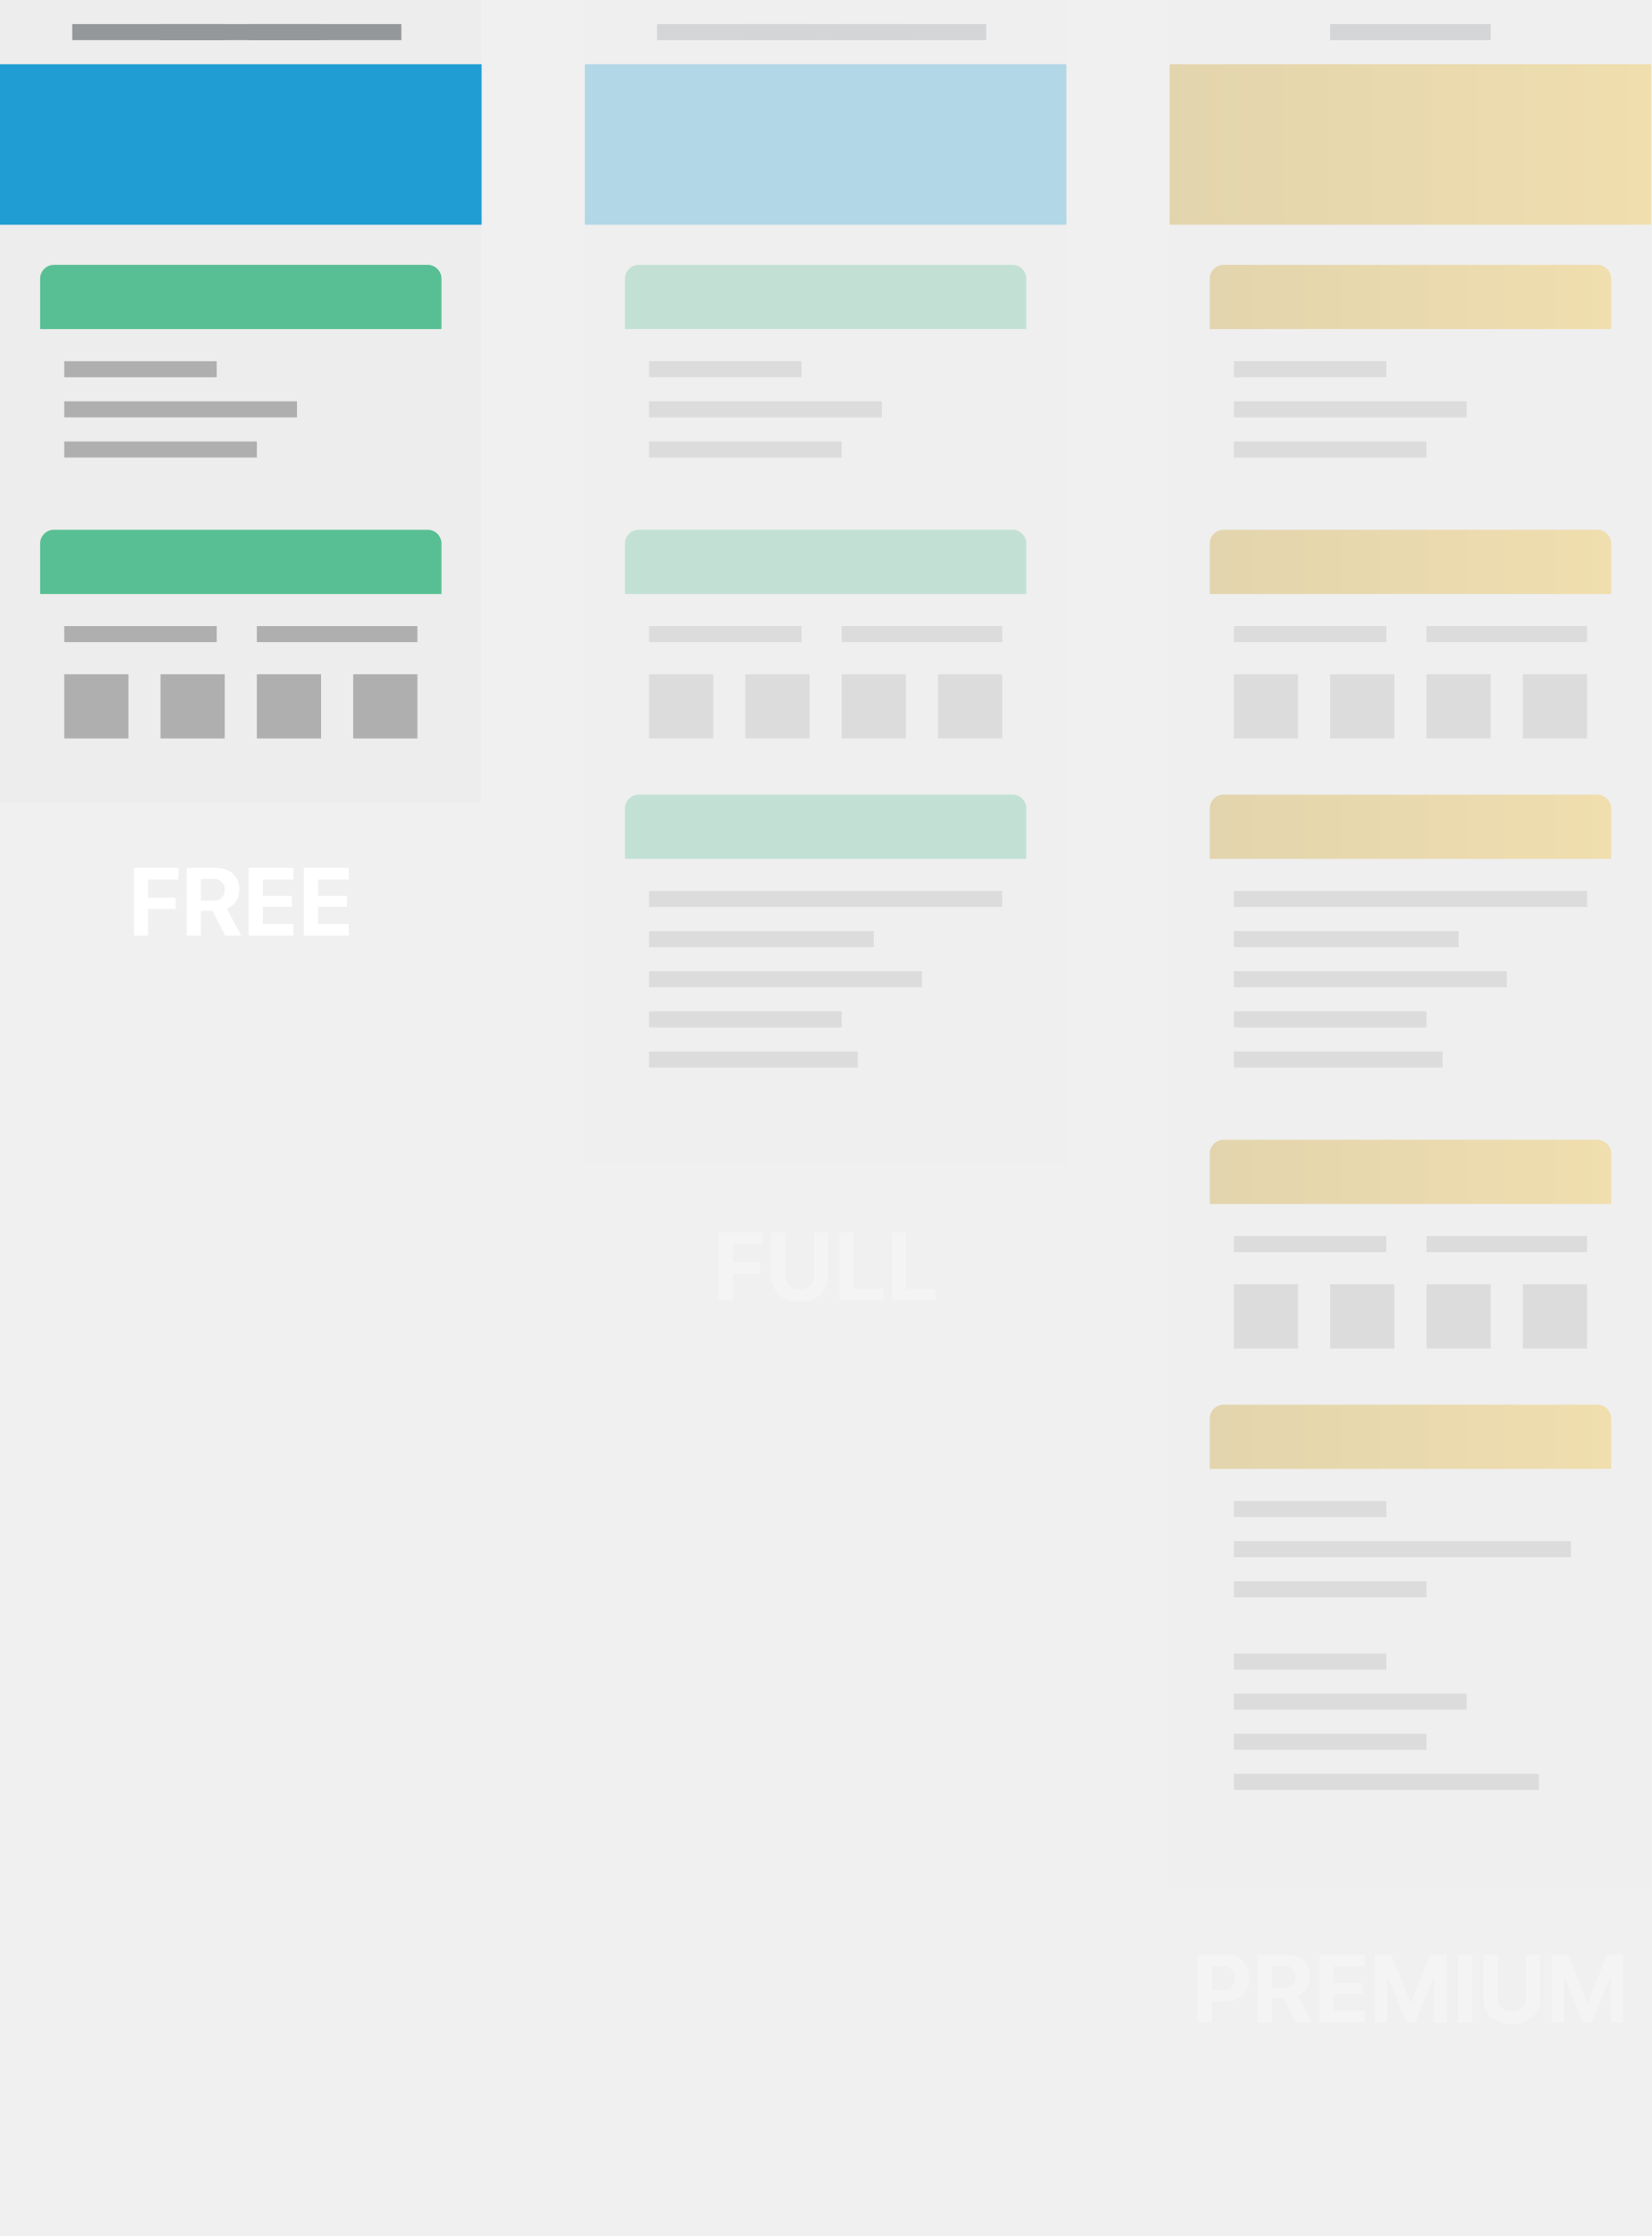
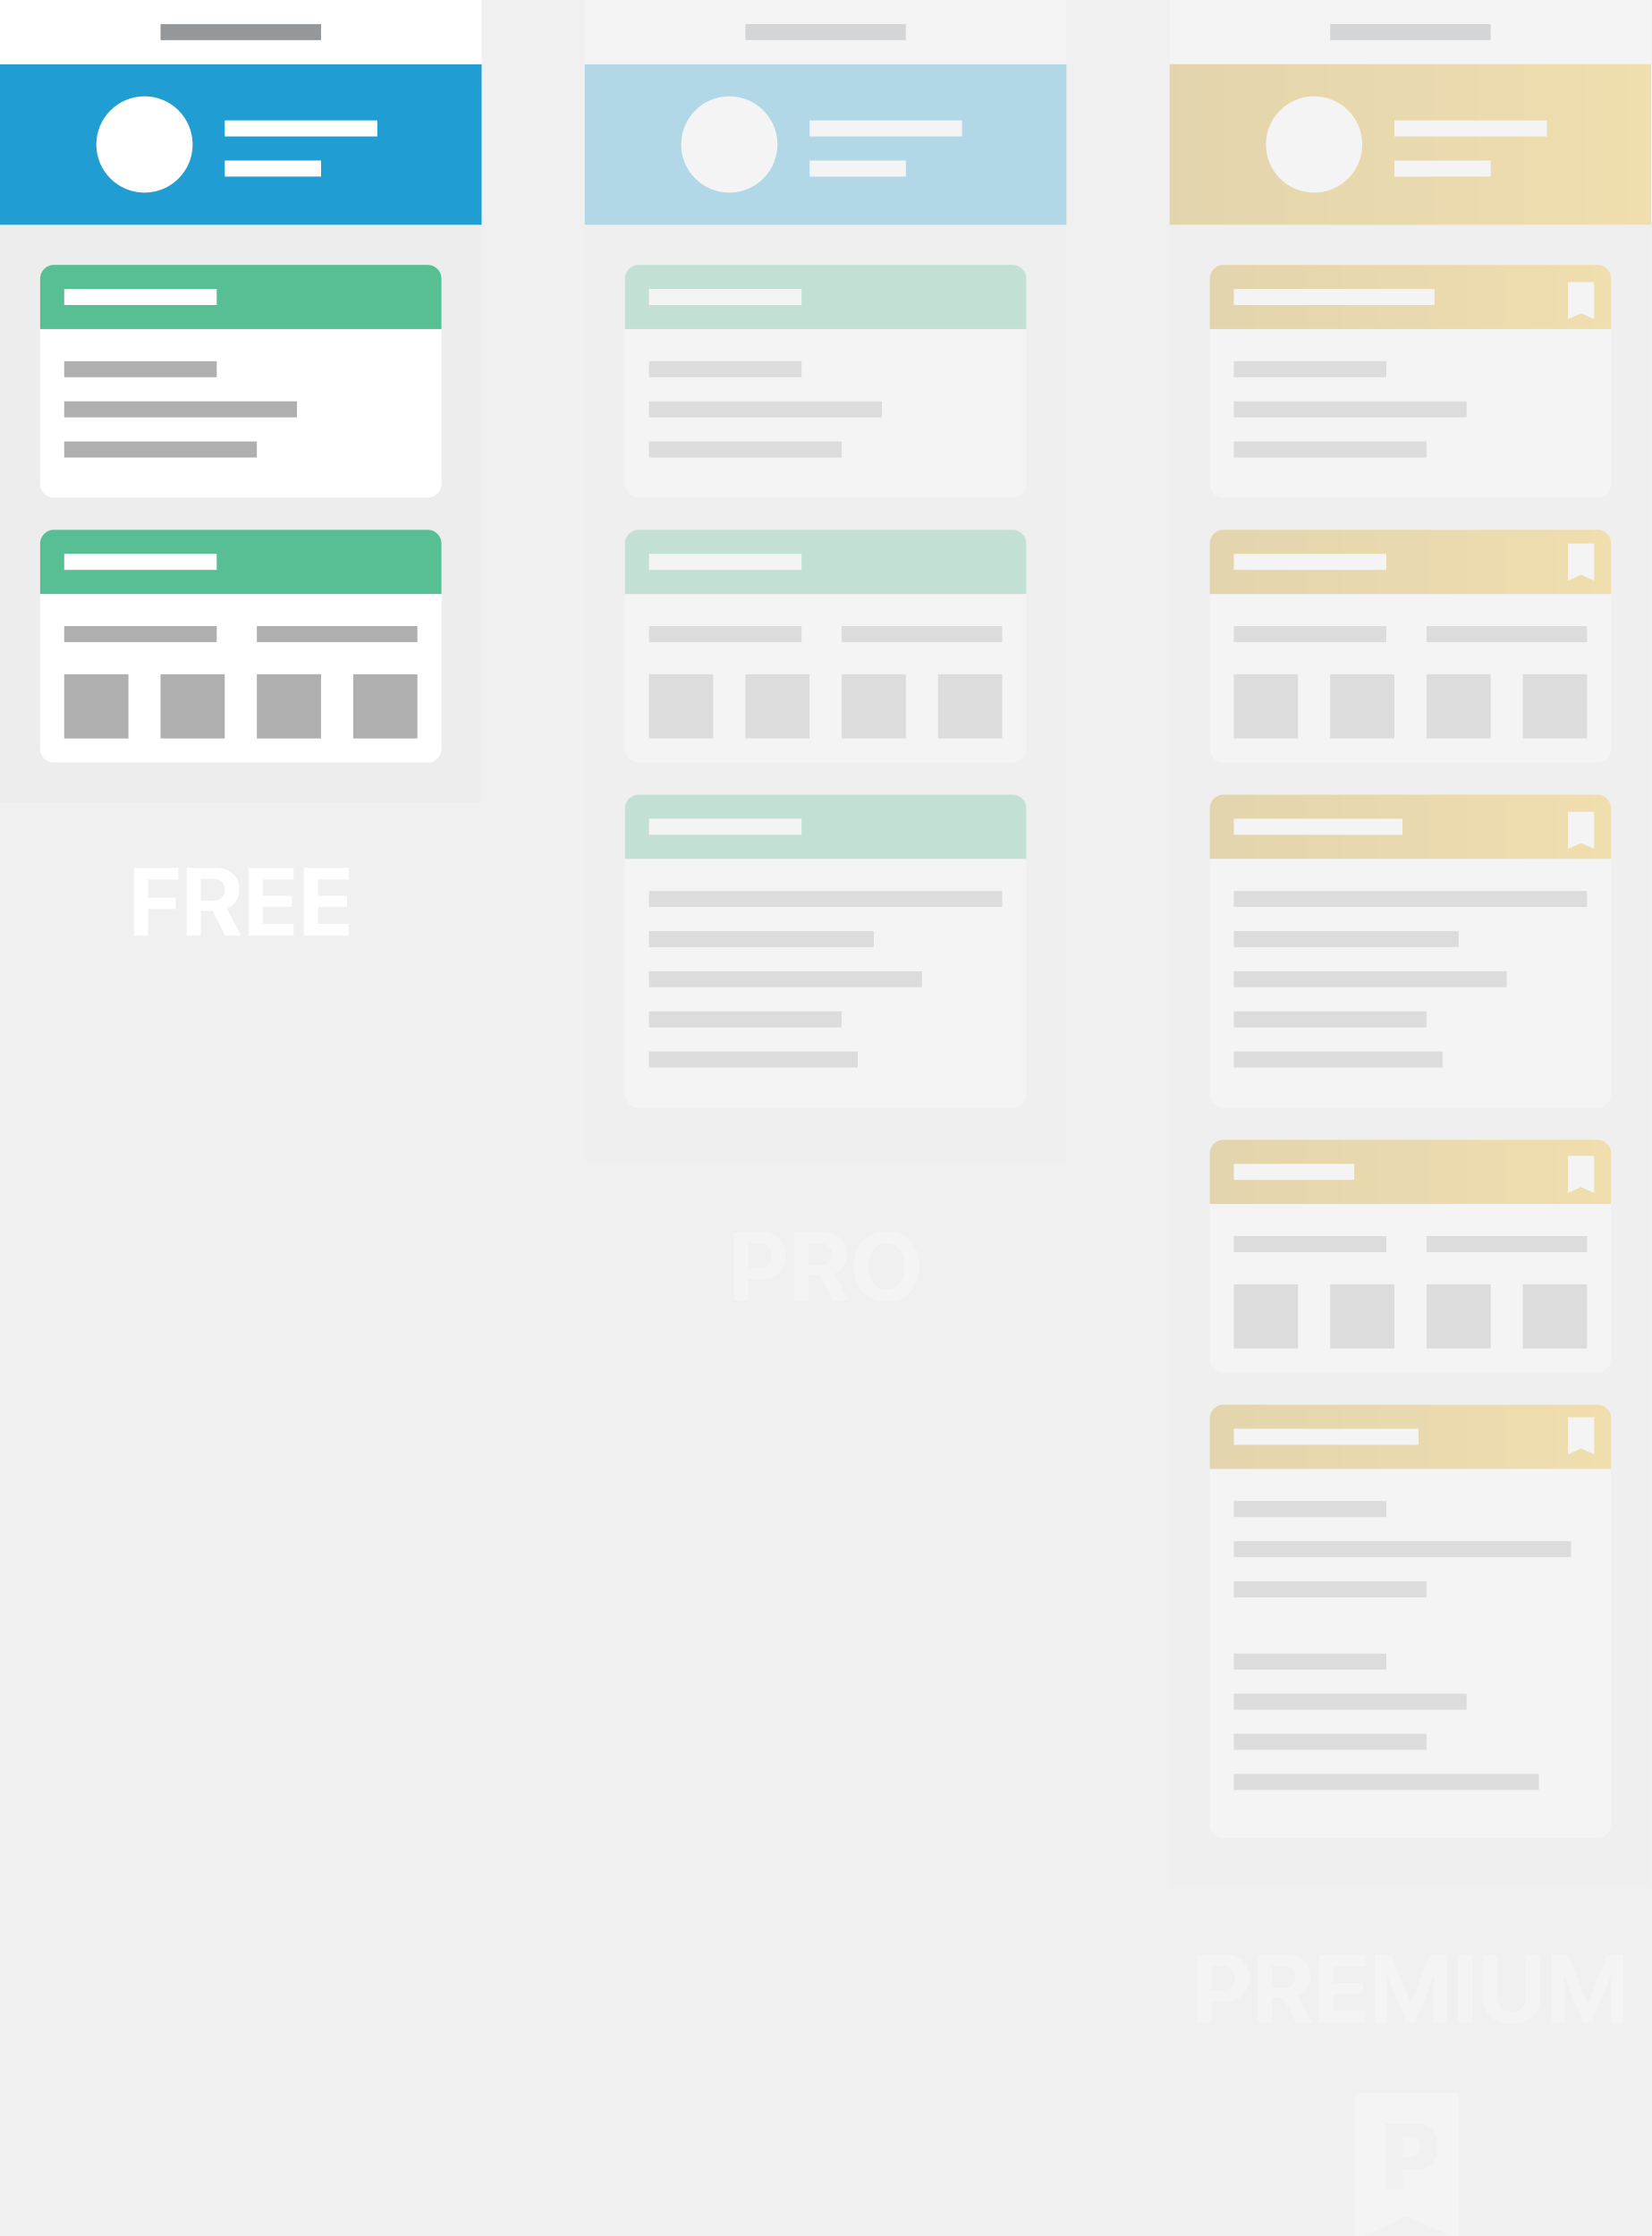
<svg xmlns="http://www.w3.org/2000/svg" viewBox="2590 -481 240 325">
  <defs>
    <style>
      .cls-1 {
        clip-path: url(#clip-_1-outline);
      }

      .cls-2 {
        fill: #ededed;
      }

      .cls-3 {
        fill: #209dd2;
      }

-       .cls-10 {
-         fill: #fff;
-       }
- 
-       .cls-4 {
-         fill: transparent;
-       } 
- 
-       .cls-8 {
+       .cls-10, .cls-4, .cls-8 {
        fill: #fff;
      }

      .cls-5 {
        fill: #57bf93;
      }

      .cls-6 {
        fill: #afafaf;
      }

      .cls-7 {
        fill: #95989a;
      }

      .cls-10, .cls-8 {
        stroke: rgba(0,0,0,0);
        stroke-width: 1px;
      }

      .cls-10, .cls-9 {
        opacity: 0.3;
      }

      .cls-11 {
        fill: url(#linear-gradient);
      }
    </style>
    <linearGradient id="linear-gradient" x1="0.5" x2="0.5" y2="1" gradientUnits="objectBoundingBox">
      <stop offset="0" stop-color="#c49511" />
      <stop offset="1" stop-color="#f1b515" />
    </linearGradient>
    <clipPath id="clip-_1-outline">
      <rect x="2590" y="-481" width="240" height="325" />
    </clipPath>
  </defs>
  <g id="_1-outline" data-name="1-outline" class="cls-1">
-     <rect class="cls-4" x="2590" y="-481" width="240" height="325" />
    <g id="Group_169" data-name="Group 169" transform="translate(2550 -554)">
      <rect id="Rectangle_939" data-name="Rectangle 939" class="cls-2" width="70" height="116.667" transform="translate(40 73)" />
      <rect id="Rectangle_940" data-name="Rectangle 940" class="cls-3" width="70" height="23.333" transform="translate(40 82.333)" />
      <g id="Group_165" data-name="Group 165" transform="translate(54 87)">
        <circle id="Ellipse_111" data-name="Ellipse 111" class="cls-4" cx="7" cy="7" r="7" transform="translate(0)" />
        <rect id="Rectangle_941" data-name="Rectangle 941" class="cls-4" width="22.167" height="2.333" transform="translate(18.667 3.5)" />
        <rect id="Rectangle_942" data-name="Rectangle 942" class="cls-4" width="14" height="2.333" transform="translate(18.667 9.333)" />
      </g>
      <rect id="Rectangle_943" data-name="Rectangle 943" class="cls-4" width="58.333" height="33.833" rx="2" transform="translate(45.833 111.5)" />
      <rect id="Rectangle_944" data-name="Rectangle 944" class="cls-4" width="58.333" height="33.833" rx="2" transform="translate(45.833 150)" />
      <path id="Rectangle_945" data-name="Rectangle 945" class="cls-5" d="M2,0H56.333a2,2,0,0,1,2,2V9.333a0,0,0,0,1,0,0H0a0,0,0,0,1,0,0V2A2,2,0,0,1,2,0Z" transform="translate(45.833 111.5)" />
      <path id="Rectangle_946" data-name="Rectangle 946" class="cls-5" d="M2,0H56.333a2,2,0,0,1,2,2V9.333a0,0,0,0,1,0,0H0a0,0,0,0,1,0,0V2A2,2,0,0,1,2,0Z" transform="translate(45.833 150)" />
      <rect id="Rectangle_947" data-name="Rectangle 947" class="cls-4" width="22.167" height="2.333" transform="translate(49.333 115)" />
      <rect id="Rectangle_948" data-name="Rectangle 948" class="cls-4" width="22.167" height="2.333" transform="translate(49.333 153.5)" />
      <rect id="Rectangle_949" data-name="Rectangle 949" class="cls-6" width="22.167" height="2.333" transform="translate(49.333 125.5)" />
      <g id="Group_166" data-name="Group 166" transform="translate(50.5 76.5)">
        <rect id="Rectangle_950" data-name="Rectangle 950" class="cls-7" width="22.167" height="2.333" transform="translate(0)" />
        <rect id="Rectangle_951" data-name="Rectangle 951" class="cls-7" width="22.167" height="2.333" transform="translate(25.667)" />
      </g>
      <rect id="Rectangle_952" data-name="Rectangle 952" class="cls-6" width="22.167" height="2.333" transform="translate(49.333 164)" />
      <rect id="Rectangle_953" data-name="Rectangle 953" class="cls-6" width="23.333" height="2.333" transform="translate(77.333 164)" />
      <rect id="Rectangle_954" data-name="Rectangle 954" class="cls-6" width="9.333" height="9.333" transform="translate(49.333 171)" />
      <rect id="Rectangle_955" data-name="Rectangle 955" class="cls-6" width="9.333" height="9.333" transform="translate(77.333 171)" />
      <rect id="Rectangle_956" data-name="Rectangle 956" class="cls-6" width="9.333" height="9.333" transform="translate(63.333 171)" />
      <rect id="Rectangle_957" data-name="Rectangle 957" class="cls-6" width="9.333" height="9.333" transform="translate(91.333 171)" />
      <rect id="Rectangle_958" data-name="Rectangle 958" class="cls-6" width="33.833" height="2.333" transform="translate(49.333 131.333)" />
      <rect id="Rectangle_959" data-name="Rectangle 959" class="cls-6" width="28" height="2.333" transform="translate(49.333 137.167)" />
      <rect id="Rectangle_960" data-name="Rectangle 960" class="cls-4" width="70" height="9.333" transform="translate(40 73)" />
      <g id="Group_167" data-name="Group 167" transform="translate(63.333 76.5)">
        <rect id="Rectangle_961" data-name="Rectangle 961" class="cls-7" width="23.333" height="2.333" transform="translate(0)" />
      </g>
      <path id="Path_111" data-name="Path 111" class="cls-8" d="M-13.477,0V-3.883h4.013V-5.517h-4.013V-8.162h4.4v-1.7h-6.46V0ZM-5.8-8.251h1.791A1.513,1.513,0,0,1-2.341-6.679,1.48,1.48,0,0,1-3.989-5.106H-5.8Zm0,4.642h1.688L-2.273,0H.065L-2.013-3.917A2.9,2.9,0,0,0-.222-6.72c0-1.948-1.3-3.145-3.568-3.145H-7.865V0H-5.8Zm13.467,1.9H3.2V-4.2H7.414V-5.783H3.2V-8.162H7.667v-1.7H1.131V0H7.667Zm8.025,0H11.221V-4.2h4.218V-5.783H11.221V-8.162h4.471v-1.7H9.157V0h6.535Z" transform="translate(75 209)" />
    </g>
    <g id="Group_174" data-name="Group 174" transform="translate(2550 -554)">
      <g id="Group_173" data-name="Group 173" class="cls-9" transform="translate(-5 24)">
        <rect id="Rectangle_962" data-name="Rectangle 962" class="cls-2" width="70" height="169.167" transform="translate(130 49)" />
        <rect id="Rectangle_963" data-name="Rectangle 963" class="cls-3" width="70" height="23.333" transform="translate(130 58.333)" />
        <g id="Group_170" data-name="Group 170" transform="translate(144 63)">
          <circle id="Ellipse_112" data-name="Ellipse 112" class="cls-4" cx="7" cy="7" r="7" />
          <rect id="Rectangle_964" data-name="Rectangle 964" class="cls-4" width="22.167" height="2.333" transform="translate(18.667 3.5)" />
          <rect id="Rectangle_965" data-name="Rectangle 965" class="cls-4" width="14" height="2.333" transform="translate(18.667 9.333)" />
        </g>
        <rect id="Rectangle_966" data-name="Rectangle 966" class="cls-4" width="58.333" height="33.833" rx="2" transform="translate(135.833 87.5)" />
        <rect id="Rectangle_967" data-name="Rectangle 967" class="cls-4" width="58.333" height="33.833" rx="2" transform="translate(135.833 126)" />
        <rect id="Rectangle_968" data-name="Rectangle 968" class="cls-4" width="58.333" height="45.5" rx="2" transform="translate(135.833 164.5)" />
        <path id="Rectangle_969" data-name="Rectangle 969" class="cls-5" d="M2,0H56.333a2,2,0,0,1,2,2V9.333a0,0,0,0,1,0,0H0a0,0,0,0,1,0,0V2A2,2,0,0,1,2,0Z" transform="translate(135.833 87.5)" />
        <path id="Rectangle_970" data-name="Rectangle 970" class="cls-5" d="M2,0H56.333a2,2,0,0,1,2,2V9.333a0,0,0,0,1,0,0H0a0,0,0,0,1,0,0V2A2,2,0,0,1,2,0Z" transform="translate(135.833 126)" />
        <path id="Rectangle_971" data-name="Rectangle 971" class="cls-5" d="M2,0H56.333a2,2,0,0,1,2,2V9.333a0,0,0,0,1,0,0H0a0,0,0,0,1,0,0V2A2,2,0,0,1,2,0Z" transform="translate(135.833 164.5)" />
        <rect id="Rectangle_972" data-name="Rectangle 972" class="cls-4" width="22.167" height="2.333" transform="translate(139.333 91)" />
        <rect id="Rectangle_973" data-name="Rectangle 973" class="cls-4" width="22.167" height="2.333" transform="translate(139.333 129.5)" />
        <rect id="Rectangle_974" data-name="Rectangle 974" class="cls-4" width="22.167" height="2.333" transform="translate(139.333 168)" />
        <rect id="Rectangle_975" data-name="Rectangle 975" class="cls-6" width="22.167" height="2.333" transform="translate(139.333 101.5)" />
        <g id="Group_171" data-name="Group 171" transform="translate(140.5 52.5)">
          <rect id="Rectangle_976" data-name="Rectangle 976" class="cls-7" width="22.167" height="2.333" transform="translate(0)" />
          <rect id="Rectangle_977" data-name="Rectangle 977" class="cls-7" width="22.167" height="2.333" transform="translate(25.667)" />
        </g>
        <rect id="Rectangle_978" data-name="Rectangle 978" class="cls-6" width="22.167" height="2.333" transform="translate(139.333 140)" />
        <rect id="Rectangle_979" data-name="Rectangle 979" class="cls-6" width="51.333" height="2.333" transform="translate(139.333 178.5)" />
        <rect id="Rectangle_980" data-name="Rectangle 980" class="cls-6" width="32.667" height="2.333" transform="translate(139.333 184.333)" />
        <rect id="Rectangle_981" data-name="Rectangle 981" class="cls-6" width="39.667" height="2.333" transform="translate(139.333 190.167)" />
        <rect id="Rectangle_982" data-name="Rectangle 982" class="cls-6" width="28" height="2.333" transform="translate(139.333 196)" />
        <rect id="Rectangle_983" data-name="Rectangle 983" class="cls-6" width="30.333" height="2.333" transform="translate(139.333 201.833)" />
        <rect id="Rectangle_984" data-name="Rectangle 984" class="cls-6" width="23.333" height="2.333" transform="translate(167.333 140)" />
        <rect id="Rectangle_985" data-name="Rectangle 985" class="cls-6" width="9.333" height="9.333" transform="translate(139.333 147)" />
        <rect id="Rectangle_986" data-name="Rectangle 986" class="cls-6" width="9.333" height="9.333" transform="translate(167.333 147)" />
        <rect id="Rectangle_987" data-name="Rectangle 987" class="cls-6" width="9.333" height="9.333" transform="translate(153.333 147)" />
        <rect id="Rectangle_988" data-name="Rectangle 988" class="cls-6" width="9.333" height="9.333" transform="translate(181.333 147)" />
        <rect id="Rectangle_989" data-name="Rectangle 989" class="cls-6" width="33.833" height="2.333" transform="translate(139.333 107.333)" />
        <rect id="Rectangle_990" data-name="Rectangle 990" class="cls-6" width="28" height="2.333" transform="translate(139.333 113.167)" />
        <rect id="Rectangle_991" data-name="Rectangle 991" class="cls-4" width="70" height="9.333" transform="translate(130 49)" />
        <g id="Group_172" data-name="Group 172" transform="translate(153.333 52.5)">
          <rect id="Rectangle_992" data-name="Rectangle 992" class="cls-7" width="23.333" height="2.333" transform="translate(0)" />
        </g>
      </g>
-       <path id="Path_112" data-name="Path 112" class="cls-10" d="M-13.508,0V-3.883H-9.5V-5.517h-4.013V-8.162h4.4v-1.7h-6.46V0Zm7.677-9.864H-7.9v6.378C-7.9-1.312-6.289.171-3.76.171S.369-1.312.369-3.486V-9.864H-1.7v6.173A1.918,1.918,0,0,1-3.76-1.6,1.92,1.92,0,0,1-5.831-3.691ZM8.388-1.709H4.074V-9.864H2.01V0H8.388Zm7.6,0H11.676V-9.864H9.611V0h6.378Z" transform="translate(160 262)" />
+       <path id="Path_124" data-name="Path 124" class="cls-10" d="M-13.32-9.864V0h2.064V-3.11h1.948A3.28,3.28,0,0,0-5.787-6.487,3.222,3.222,0,0,0-9.2-9.864Zm2.064,1.634h1.5A1.646,1.646,0,0,1-7.885-6.48,1.653,1.653,0,0,1-9.758-4.724h-1.5Zm8.75-.021H-.714A1.513,1.513,0,0,1,.954-6.679,1.48,1.48,0,0,1-.694-5.106H-2.505Zm0,4.642H-.817L1.022,0H3.36L1.282-3.917a2.9,2.9,0,0,0,1.791-2.8c0-1.948-1.3-3.145-3.568-3.145H-4.57V0h2.064ZM8.876-10.035c-2.926,0-4.758,1.962-4.758,5.106S5.951.171,8.876.171s4.758-1.962,4.758-5.1S11.8-10.035,8.876-10.035Zm0,1.723c1.613,0,2.646,1.313,2.646,3.384s-1.032,3.37-2.646,3.37S6.224-2.864,6.224-4.929,7.263-8.312,8.876-8.312Z" transform="translate(160 262)" />
    </g>
    <g id="Group_178" data-name="Group 178" class="cls-9" transform="translate(2550 -554)">
      <g id="Group_177" data-name="Group 177" transform="translate(-5 24)">
        <rect id="Rectangle_993" data-name="Rectangle 993" class="cls-2" width="70" height="274.167" transform="translate(215 49)" />
        <rect id="Rectangle_994" data-name="Rectangle 994" class="cls-4" width="70" height="9.333" transform="translate(215 49)" />
        <rect id="Rectangle_995" data-name="Rectangle 995" class="cls-11" width="23.333" height="70" transform="translate(215 81.667) rotate(-90)" />
        <g id="Group_175" data-name="Group 175" transform="translate(229 63)">
          <circle id="Ellipse_113" data-name="Ellipse 113" class="cls-4" cx="7" cy="7" r="7" transform="translate(0)" />
          <rect id="Rectangle_996" data-name="Rectangle 996" class="cls-4" width="22.167" height="2.333" transform="translate(18.667 3.5)" />
          <rect id="Rectangle_997" data-name="Rectangle 997" class="cls-4" width="14" height="2.333" transform="translate(18.667 9.333)" />
        </g>
        <rect id="Rectangle_998" data-name="Rectangle 998" class="cls-4" width="58.333" height="33.833" rx="2" transform="translate(220.833 87.5)" />
        <rect id="Rectangle_999" data-name="Rectangle 999" class="cls-4" width="58.333" height="63" rx="2" transform="translate(220.833 253.167)" />
        <rect id="Rectangle_1000" data-name="Rectangle 1000" class="cls-4" width="58.333" height="33.833" rx="2" transform="translate(220.833 126)" />
        <rect id="Rectangle_1001" data-name="Rectangle 1001" class="cls-4" width="58.333" height="33.833" rx="2" transform="translate(220.833 214.667)" />
        <path id="Rectangle_1002" data-name="Rectangle 1002" class="cls-11" d="M0,0H7.333a2,2,0,0,1,2,2V56.333a2,2,0,0,1-2,2H0a0,0,0,0,1,0,0V0A0,0,0,0,1,0,0Z" transform="translate(220.833 96.833) rotate(-90)" />
        <path id="Rectangle_1003" data-name="Rectangle 1003" class="cls-11" d="M0,0H7.333a2,2,0,0,1,2,2V56.333a2,2,0,0,1-2,2H0a0,0,0,0,1,0,0V0A0,0,0,0,1,0,0Z" transform="translate(220.833 262.5) rotate(-90)" />
        <path id="Rectangle_1004" data-name="Rectangle 1004" class="cls-11" d="M0,0H7.333a2,2,0,0,1,2,2V56.333a2,2,0,0,1-2,2H0a0,0,0,0,1,0,0V0A0,0,0,0,1,0,0Z" transform="translate(220.833 135.333) rotate(-90)" />
        <path id="Rectangle_1005" data-name="Rectangle 1005" class="cls-11" d="M0,0H7.333a2,2,0,0,1,2,2V56.333a2,2,0,0,1-2,2H0a0,0,0,0,1,0,0V0A0,0,0,0,1,0,0Z" transform="translate(220.833 224) rotate(-90)" />
        <rect id="Rectangle_1006" data-name="Rectangle 1006" class="cls-4" width="58.333" height="45.5" rx="2" transform="translate(220.833 164.5)" />
        <path id="Rectangle_1007" data-name="Rectangle 1007" class="cls-11" d="M0,0H7.333a2,2,0,0,1,2,2V56.333a2,2,0,0,1-2,2H0a0,0,0,0,1,0,0V0A0,0,0,0,1,0,0Z" transform="translate(220.833 173.833) rotate(-90)" />
        <rect id="Rectangle_1008" data-name="Rectangle 1008" class="cls-4" width="29.167" height="2.333" transform="translate(224.333 91)" />
        <rect id="Rectangle_1009" data-name="Rectangle 1009" class="cls-4" width="26.833" height="2.333" transform="translate(224.333 256.667)" />
        <rect id="Rectangle_1010" data-name="Rectangle 1010" class="cls-4" width="22.167" height="2.333" transform="translate(224.333 129.5)" />
        <rect id="Rectangle_1011" data-name="Rectangle 1011" class="cls-4" width="17.5" height="2.333" transform="translate(224.333 218.167)" />
        <rect id="Rectangle_1012" data-name="Rectangle 1012" class="cls-4" width="24.5" height="2.333" transform="translate(224.333 168)" />
        <rect id="Rectangle_1013" data-name="Rectangle 1013" class="cls-6" width="22.167" height="2.333" transform="translate(224.333 101.5)" />
        <rect id="Rectangle_1014" data-name="Rectangle 1014" class="cls-6" width="22.167" height="2.333" transform="translate(224.333 267.167)" />
        <rect id="Rectangle_1015" data-name="Rectangle 1015" class="cls-6" width="22.167" height="2.333" transform="translate(224.333 289.333)" />
        <g id="Group_176" data-name="Group 176" transform="translate(238.333 52.5)">
          <rect id="Rectangle_1016" data-name="Rectangle 1016" class="cls-7" width="23.333" height="2.333" transform="translate(0)" />
        </g>
        <rect id="Rectangle_1017" data-name="Rectangle 1017" class="cls-6" width="22.167" height="2.333" transform="translate(224.333 140)" />
        <rect id="Rectangle_1018" data-name="Rectangle 1018" class="cls-6" width="22.167" height="2.333" transform="translate(224.333 228.667)" />
        <rect id="Rectangle_1019" data-name="Rectangle 1019" class="cls-6" width="51.333" height="2.333" transform="translate(224.333 178.5)" />
        <rect id="Rectangle_1020" data-name="Rectangle 1020" class="cls-6" width="32.667" height="2.333" transform="translate(224.333 184.333)" />
        <rect id="Rectangle_1021" data-name="Rectangle 1021" class="cls-6" width="39.667" height="2.333" transform="translate(224.333 190.167)" />
        <rect id="Rectangle_1022" data-name="Rectangle 1022" class="cls-6" width="28" height="2.333" transform="translate(224.333 196)" />
        <rect id="Rectangle_1023" data-name="Rectangle 1023" class="cls-6" width="30.333" height="2.333" transform="translate(224.333 201.833)" />
        <rect id="Rectangle_1024" data-name="Rectangle 1024" class="cls-6" width="23.333" height="2.333" transform="translate(252.333 140)" />
        <rect id="Rectangle_1025" data-name="Rectangle 1025" class="cls-6" width="23.333" height="2.333" transform="translate(252.333 228.667)" />
        <rect id="Rectangle_1026" data-name="Rectangle 1026" class="cls-6" width="9.333" height="9.333" transform="translate(224.333 147)" />
        <rect id="Rectangle_1027" data-name="Rectangle 1027" class="cls-6" width="9.333" height="9.333" transform="translate(224.333 235.667)" />
        <rect id="Rectangle_1028" data-name="Rectangle 1028" class="cls-6" width="9.333" height="9.333" transform="translate(252.333 147)" />
        <rect id="Rectangle_1029" data-name="Rectangle 1029" class="cls-6" width="9.333" height="9.333" transform="translate(252.333 235.667)" />
        <rect id="Rectangle_1030" data-name="Rectangle 1030" class="cls-6" width="9.333" height="9.333" transform="translate(238.333 147)" />
        <rect id="Rectangle_1031" data-name="Rectangle 1031" class="cls-6" width="9.333" height="9.333" transform="translate(238.333 235.667)" />
        <rect id="Rectangle_1032" data-name="Rectangle 1032" class="cls-6" width="9.333" height="9.333" transform="translate(266.333 147)" />
        <rect id="Rectangle_1033" data-name="Rectangle 1033" class="cls-6" width="9.333" height="9.333" transform="translate(266.333 235.667)" />
        <rect id="Rectangle_1034" data-name="Rectangle 1034" class="cls-6" width="33.833" height="2.333" transform="translate(224.333 107.333)" />
        <rect id="Rectangle_1035" data-name="Rectangle 1035" class="cls-6" width="49" height="2.333" transform="translate(224.333 273)" />
        <rect id="Rectangle_1036" data-name="Rectangle 1036" class="cls-6" width="33.833" height="2.333" transform="translate(224.333 295.167)" />
        <rect id="Rectangle_1037" data-name="Rectangle 1037" class="cls-6" width="28" height="2.333" transform="translate(224.333 113.167)" />
        <rect id="Rectangle_1038" data-name="Rectangle 1038" class="cls-6" width="28" height="2.333" transform="translate(224.333 278.833)" />
        <rect id="Rectangle_1039" data-name="Rectangle 1039" class="cls-6" width="28" height="2.333" transform="translate(224.333 301)" />
        <rect id="Rectangle_1040" data-name="Rectangle 1040" class="cls-6" width="44.333" height="2.333" transform="translate(224.333 306.833)" />
        <path id="path-22" class="cls-4" d="M-1381.1-654.46l-1.9.845V-659h3.8v5.385Z" transform="translate(1655.896 914)" />
        <path id="path-22-2" data-name="path-22" class="cls-4" d="M-1381.1-654.46l-1.9.845V-659h3.8v5.385Z" transform="translate(1655.896 876)" />
        <path id="path-22-3" data-name="path-22" class="cls-4" d="M-1381.1-654.46l-1.9.845V-659h3.8v5.385Z" transform="translate(1655.896 826)" />
        <path id="path-22-4" data-name="path-22" class="cls-4" d="M-1381.1-654.46l-1.9.845V-659h3.8v5.385Z" transform="translate(1655.896 787)" />
        <path id="path-22-5" data-name="path-22" class="cls-4" d="M-1381.1-654.46l-1.9.845V-659h3.8v5.385Z" transform="translate(1655.896 749)" />
      </g>
      <path id="Path_113" data-name="Path 113" class="cls-8" d="M-30.957-9.864V0h2.064V-3.11h1.948a3.28,3.28,0,0,0,3.521-3.377,3.222,3.222,0,0,0-3.418-3.377Zm2.064,1.634h1.5a1.646,1.646,0,0,1,1.866,1.75A1.653,1.653,0,0,1-27.4-4.724h-1.5Zm8.75-.021h1.791a1.513,1.513,0,0,1,1.668,1.572,1.48,1.48,0,0,1-1.647,1.572h-1.812Zm0,4.642h1.688L-16.615,0h2.338l-2.078-3.917a2.9,2.9,0,0,0,1.791-2.8c0-1.948-1.3-3.145-3.568-3.145h-4.074V0h2.064Zm13.467,1.9h-4.471V-4.2h4.218V-5.783h-4.218V-8.162h4.471v-1.7H-13.21V0h6.535ZM5.26,0V-9.864H2.868L.065-2.871H.01l-2.8-6.993H-5.185V0h1.839V-6.658h.055L-.612-.1h1.3l2.68-6.562h.055V0ZM8.965,0V-9.864H6.9V0ZM12.67-9.864H10.606v6.378c0,2.174,1.606,3.657,4.136,3.657s4.129-1.483,4.129-3.657V-9.864H16.806v6.173A1.918,1.918,0,0,1,14.742-1.6,1.92,1.92,0,0,1,12.67-3.691ZM30.957,0V-9.864H28.564l-2.8,6.993h-.055L22.9-9.864H20.511V0H22.35V-6.658H22.4L25.084-.1h1.3l2.68-6.562h.055V0Z" transform="translate(245 367)" />
      <path id="path-22-6" data-name="path-22" class="cls-4" d="M-1375.5-641.1l-7.5,3.333V-659h15v21.23Zm-3.12-3.883h2.527v-2.873h1.63v0a3.22,3.22,0,0,0,3.467-3.377,3.231,3.231,0,0,0-3.44-3.42h-4.184Zm2.52-4.743v-3h1.04a1.359,1.359,0,0,1,1.483,1.507c0,1.046-.64,1.494-1.667,1.494Z" transform="translate(1620.001 1036.253)" />
    </g>
  </g>
</svg>
